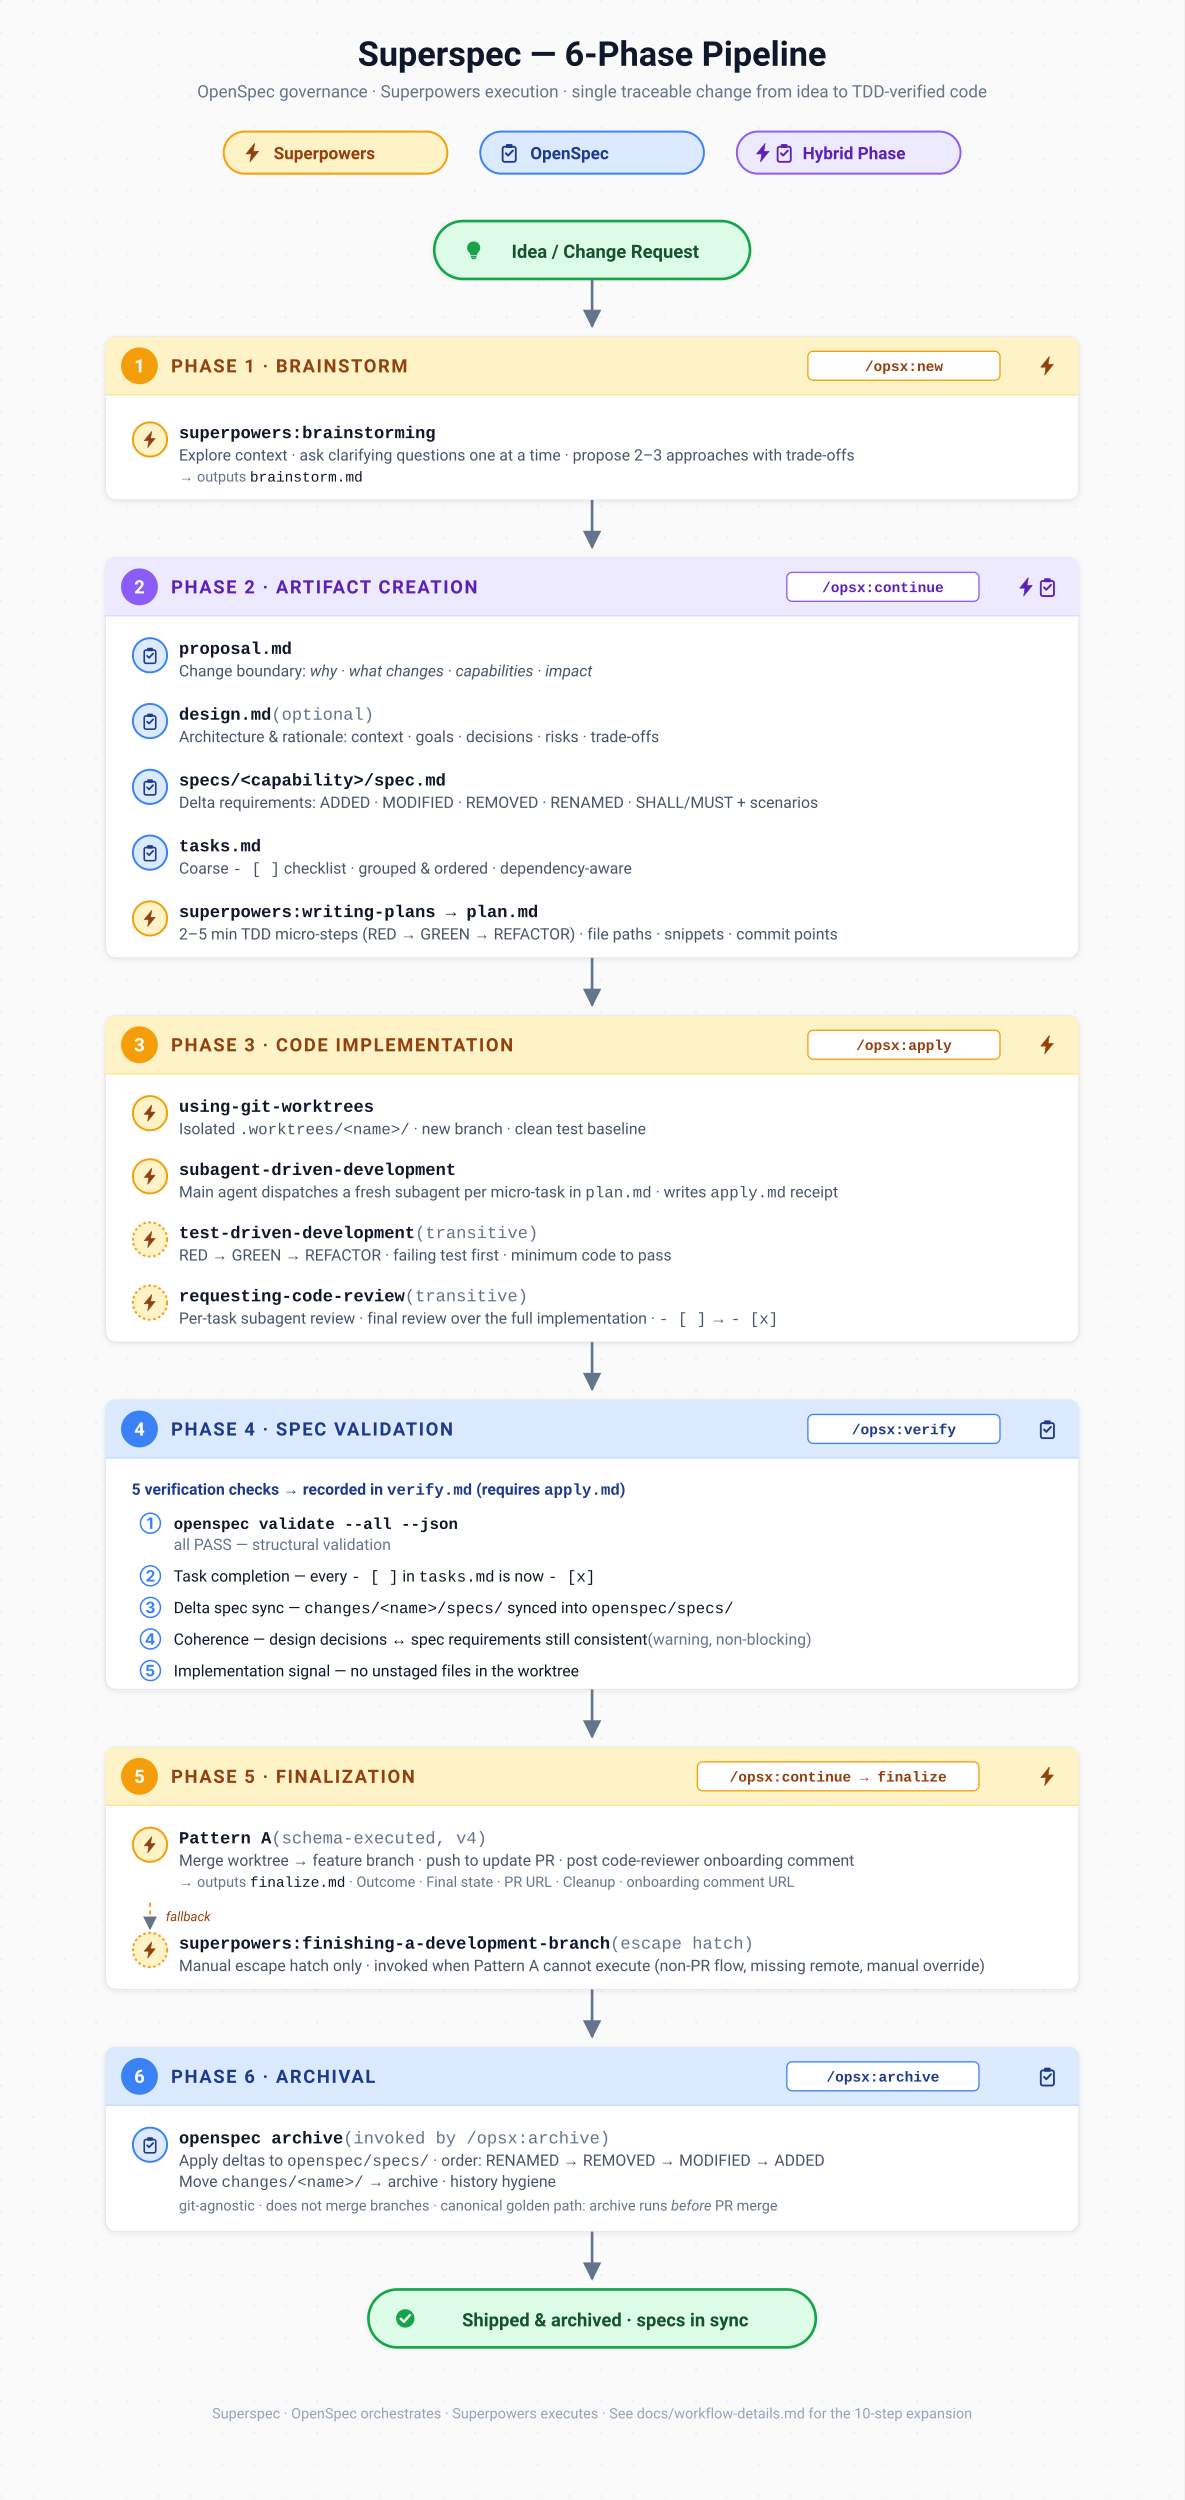
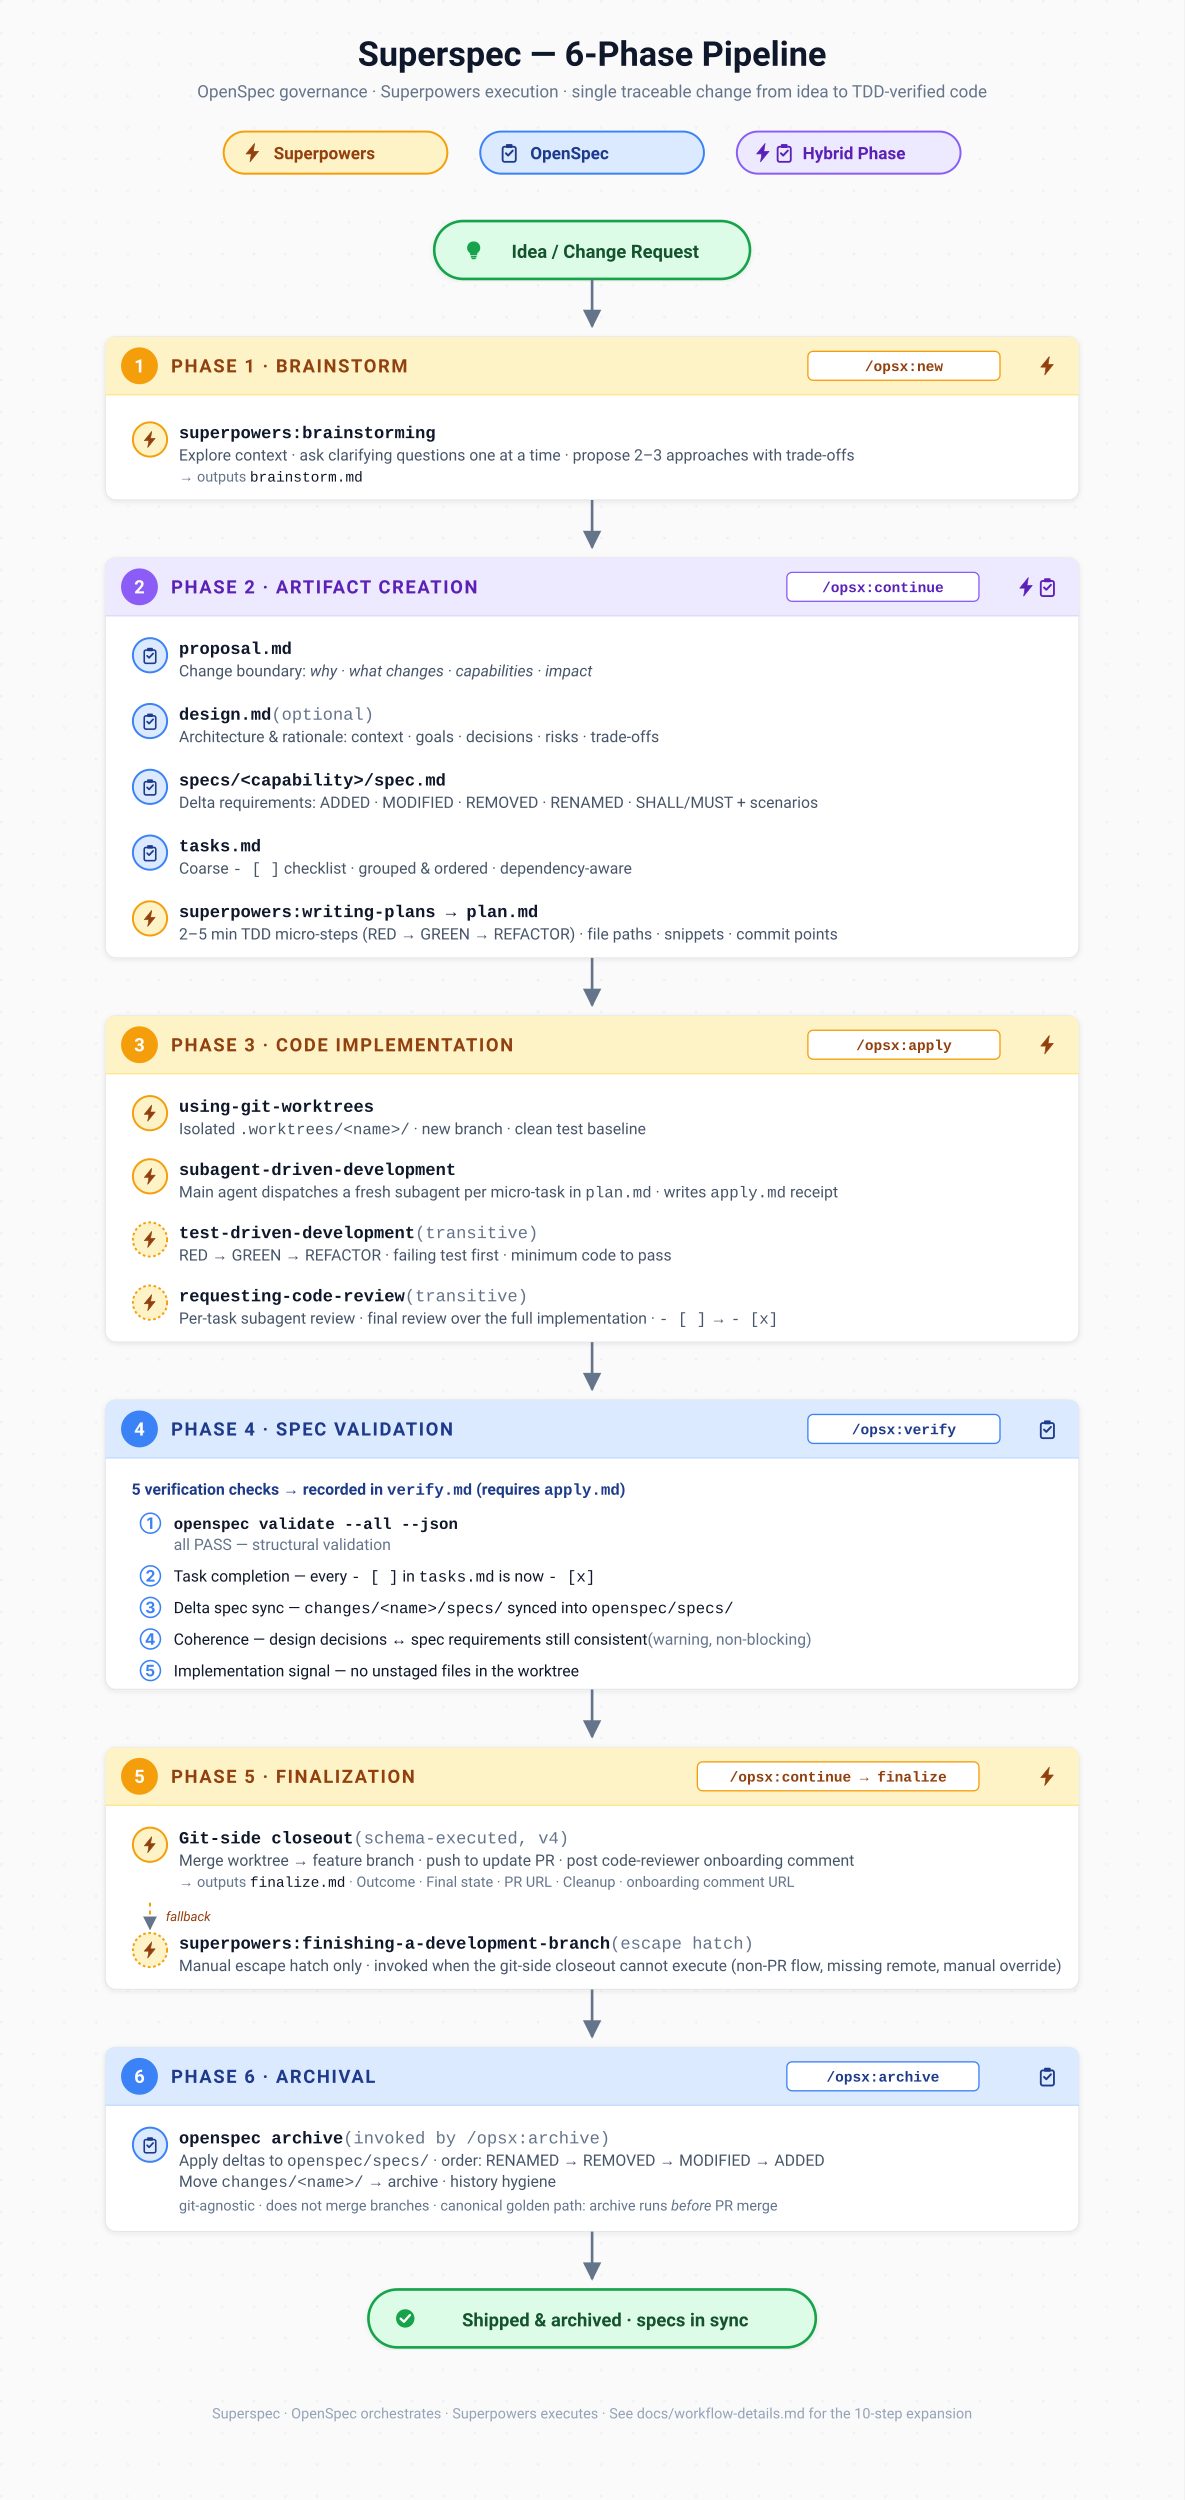
<svg xmlns="http://www.w3.org/2000/svg" viewBox="0 0 900 1900" font-family="-apple-system, BlinkMacSystemFont, 'Segoe UI', Roboto, 'Helvetica Neue', Arial, sans-serif">
  <defs>
    <symbol id="ic-bolt" viewBox="0 0 16 16">
      <path d="M 9.5 1 L 3 9 L 7 9 L 6 15 L 12.5 7 L 8.5 7 L 9.5 1 Z" fill="currentColor" stroke="currentColor" stroke-width="0.5" stroke-linejoin="round" />
    </symbol>
    <symbol id="ic-clipboard" viewBox="0 0 16 16">
      <rect x="3" y="3.5" width="10" height="11.5" rx="1.5" fill="none" stroke="currentColor" stroke-width="1.4" />
      <rect x="5.5" y="1.5" width="5" height="3" rx="0.6" fill="currentColor" />
      <path d="M 5.5 8.5 L 7.2 10.2 L 10.7 6.5" fill="none" stroke="currentColor" stroke-width="1.5" stroke-linecap="round" stroke-linejoin="round" />
    </symbol>
    <symbol id="ic-hybrid" viewBox="0 0 32 16">
      <use href="#ic-bolt" x="0" y="0" width="16" height="16" />
      <use href="#ic-clipboard" x="16" y="0" width="16" height="16" />
    </symbol>
    <symbol id="ic-bulb" viewBox="0 0 16 16">
      <path d="M 8 1.5 C 4.7 1.5 3 4 3 6.5 C 3 8.4 4.2 9.7 5.3 10.5 L 5.3 12 L 10.7 12 L 10.7 10.5 C 11.8 9.7 13 8.4 13 6.5 C 13 4 11.3 1.5 8 1.5 Z" fill="currentColor" />
      <rect x="5.8" y="12.5" width="4.4" height="1.3" rx="0.3" fill="currentColor" />
      <rect x="6.4" y="14" width="3.2" height="1" rx="0.3" fill="currentColor" />
    </symbol>
    <symbol id="ic-check" viewBox="0 0 16 16">
      <circle cx="8" cy="8" r="7" fill="currentColor" />
      <path d="M 4.5 8.2 L 7 10.5 L 11.5 5.5" fill="none" stroke="#ffffff" stroke-width="1.8" stroke-linecap="round" stroke-linejoin="round" />
    </symbol>
    <marker id="arrow" viewBox="0 0 10 10" refX="9" refY="5" markerWidth="7" markerHeight="7" orient="auto-start-reverse">
      <path d="M 0 0 L 10 5 L 0 10 z" fill="#64748b" />
    </marker>
    <filter id="cardShadow" x="-5%" y="-5%" width="110%" height="110%">
      <feDropShadow dx="0" dy="1" stdDeviation="2" flood-color="#0f172a" flood-opacity="0.08" />
    </filter>
    <pattern id="dots" width="24" height="24" patternUnits="userSpaceOnUse">
      <circle cx="1" cy="1" r="1" fill="#e2e8f0" />
    </pattern>
    <style type="text/css">
      .mono { font-family: ui-monospace, SFMono-Regular, Menlo, Monaco, "Cascadia Mono", "Roboto Mono", "Courier New", monospace; }
    </style>
  </defs>
  <rect width="900" height="1900" fill="#fafafa" />
  <rect width="900" height="1900" fill="url(#dots)" opacity="0.6" />
  <text x="450" y="50" text-anchor="middle" font-size="26" font-weight="700" fill="#0f172a">
    Superspec — 6-Phase Pipeline
  </text>
  <text x="450" y="74" text-anchor="middle" font-size="13" fill="#64748b">
    OpenSpec governance · Superpowers execution · single traceable change from idea to TDD-verified code
  </text>
  <g transform="translate(170, 100)">
    <rect x="0" y="0" width="170" height="32" rx="16" fill="#fef3c7" stroke="#f59e0b" stroke-width="1.5" />
    <g color="#92400e">
      <use href="#ic-bolt" x="14" y="8" width="16" height="16" />
    </g>
    <text x="38" y="21" font-size="13" font-weight="600" fill="#92400e">Superpowers</text>
    <rect x="195" y="0" width="170" height="32" rx="16" fill="#dbeafe" stroke="#3b82f6" stroke-width="1.5" />
    <g color="#1e3a8a">
      <use href="#ic-clipboard" x="209" y="8" width="16" height="16" />
    </g>
    <text x="233" y="21" font-size="13" font-weight="600" fill="#1e3a8a">OpenSpec</text>
    <rect x="390" y="0" width="170" height="32" rx="16" fill="#ede9fe" stroke="#8b5cf6" stroke-width="1.5" />
    <g color="#5b21b6">
      <use href="#ic-hybrid" x="402" y="8" width="32" height="16" />
    </g>
    <text x="440" y="21" font-size="13" font-weight="600" fill="#5b21b6">Hybrid Phase</text>
  </g>
  <g transform="translate(330, 168)">
    <rect x="0" y="0" width="240" height="44" rx="22" fill="#dcfce7" stroke="#16a34a" stroke-width="2" filter="url(#cardShadow)" />
    <g color="#16a34a">
      <use href="#ic-bulb" x="22" y="14" width="16" height="16" />
    </g>
    <text x="130" y="28" text-anchor="middle" font-size="14" font-weight="600" fill="#14532d">
      Idea / Change Request
    </text>
  </g>
  <line x1="450" y1="212" x2="450" y2="248" stroke="#64748b" stroke-width="2" marker-end="url(#arrow)" />
  <g transform="translate(80, 256)">
    <rect x="0" y="0" width="740" height="124" rx="8" fill="#ffffff" stroke="#e5e7eb" stroke-width="1" filter="url(#cardShadow)" />
    <path d="M 0 8 L 0 44 L 740 44 L 740 8 Q 740 0 732 0 L 8 0 Q 0 0 0 8 Z" fill="#fef3c7" />
    <circle cx="26" cy="22" r="14" fill="#f59e0b" />
    <text x="26" y="27" text-anchor="middle" font-size="14" font-weight="700" fill="#ffffff">1</text>
    <text x="50" y="27" font-size="14" font-weight="700" fill="#92400e" letter-spacing="1.2">PHASE 1 · BRAINSTORM</text>
    <rect x="534" y="11" width="146" height="22" rx="4" fill="#ffffff" stroke="#f59e0b" stroke-width="1" />
    <text x="607" y="26" text-anchor="middle" class="mono" font-size="11" font-weight="600" fill="#92400e">/opsx:new</text>
    <g color="#92400e">
      <use href="#ic-bolt" x="708" y="14" width="16" height="16" />
    </g>
    <line x1="0" y1="44" x2="740" y2="44" stroke="#fde68a" stroke-width="1" />
    <g transform="translate(20, 64)">
      <circle cx="14" cy="14" r="13" fill="#fef3c7" stroke="#f59e0b" stroke-width="1.5" />
      <g color="#92400e">
        <use href="#ic-bolt" x="7" y="7" width="14" height="14" />
      </g>
      <text x="36" y="13" class="mono" font-size="13" font-weight="600" fill="#0f172a">superpowers:brainstorming</text>
      <text x="36" y="30" font-size="12" fill="#475569">Explore context · ask clarifying questions one at a time · propose 2–3 approaches with trade-offs</text>
      <text x="36" y="46" font-size="11" fill="#64748b">→ outputs <tspan class="mono" fill="#0f172a">brainstorm.md</tspan>
      </text>
    </g>
  </g>
  <line x1="450" y1="380" x2="450" y2="416" stroke="#64748b" stroke-width="2" marker-end="url(#arrow)" />
  <g transform="translate(80, 424)">
    <rect x="0" y="0" width="740" height="304" rx="8" fill="#ffffff" stroke="#e5e7eb" stroke-width="1" filter="url(#cardShadow)" />
    <path d="M 0 8 L 0 44 L 740 44 L 740 8 Q 740 0 732 0 L 8 0 Q 0 0 0 8 Z" fill="#ede9fe" />
    <circle cx="26" cy="22" r="14" fill="#8b5cf6" />
    <text x="26" y="27" text-anchor="middle" font-size="14" font-weight="700" fill="#ffffff">2</text>
    <text x="50" y="27" font-size="14" font-weight="700" fill="#5b21b6" letter-spacing="1.2">PHASE 2 · ARTIFACT CREATION</text>
    <rect x="518" y="11" width="146" height="22" rx="4" fill="#ffffff" stroke="#8b5cf6" stroke-width="1" />
    <text x="591" y="26" text-anchor="middle" class="mono" font-size="11" font-weight="600" fill="#5b21b6">/opsx:continue</text>
    <g color="#5b21b6">
      <use href="#ic-hybrid" x="692" y="14" width="32" height="16" />
    </g>
    <line x1="0" y1="44" x2="740" y2="44" stroke="#ddd6fe" stroke-width="1" />
    <g transform="translate(20, 60)">
      <circle cx="14" cy="14" r="13" fill="#dbeafe" stroke="#3b82f6" stroke-width="1.5" />
      <g color="#1e3a8a">
        <use href="#ic-clipboard" x="7" y="7" width="14" height="14" />
      </g>
      <text x="36" y="13" class="mono" font-size="13" font-weight="600" fill="#0f172a">proposal.md</text>
      <text x="36" y="30" font-size="12" fill="#475569">Change boundary: <tspan font-style="italic">why · what changes · capabilities · impact</tspan>
      </text>
    </g>
    <g transform="translate(20, 110)">
      <circle cx="14" cy="14" r="13" fill="#dbeafe" stroke="#3b82f6" stroke-width="1.5" />
      <g color="#1e3a8a">
        <use href="#ic-clipboard" x="7" y="7" width="14" height="14" />
      </g>
      <text x="36" y="13" class="mono" font-size="13" font-weight="600" fill="#0f172a">design.md<tspan class="mono" font-weight="400" fill="#64748b">  (optional)</tspan>
      </text>
      <text x="36" y="30" font-size="12" fill="#475569">Architecture &amp; rationale: context · goals · decisions · risks · trade-offs</text>
    </g>
    <g transform="translate(20, 160)">
      <circle cx="14" cy="14" r="13" fill="#dbeafe" stroke="#3b82f6" stroke-width="1.5" />
      <g color="#1e3a8a">
        <use href="#ic-clipboard" x="7" y="7" width="14" height="14" />
      </g>
      <text x="36" y="13" class="mono" font-size="13" font-weight="600" fill="#0f172a">specs/&lt;capability&gt;/spec.md</text>
      <text x="36" y="30" font-size="12" fill="#475569">Delta requirements: ADDED · MODIFIED · REMOVED · RENAMED · SHALL/MUST + scenarios</text>
    </g>
    <g transform="translate(20, 210)">
      <circle cx="14" cy="14" r="13" fill="#dbeafe" stroke="#3b82f6" stroke-width="1.5" />
      <g color="#1e3a8a">
        <use href="#ic-clipboard" x="7" y="7" width="14" height="14" />
      </g>
      <text x="36" y="13" class="mono" font-size="13" font-weight="600" fill="#0f172a">tasks.md</text>
      <text x="36" y="30" font-size="12" fill="#475569">Coarse <tspan class="mono">- [ ]</tspan> checklist · grouped &amp; ordered · dependency-aware</text>
    </g>
    <g transform="translate(20, 260)">
      <circle cx="14" cy="14" r="13" fill="#fef3c7" stroke="#f59e0b" stroke-width="1.5" />
      <g color="#92400e">
        <use href="#ic-bolt" x="7" y="7" width="14" height="14" />
      </g>
      <text x="36" y="13" class="mono" font-size="13" font-weight="600" fill="#0f172a">superpowers:writing-plans → plan.md</text>
      <text x="36" y="30" font-size="12" fill="#475569">2–5 min TDD micro-steps (RED → GREEN → REFACTOR) · file paths · snippets · commit points</text>
    </g>
  </g>
  <line x1="450" y1="728" x2="450" y2="764" stroke="#64748b" stroke-width="2" marker-end="url(#arrow)" />
  <g transform="translate(80, 772)">
    <rect x="0" y="0" width="740" height="248" rx="8" fill="#ffffff" stroke="#e5e7eb" stroke-width="1" filter="url(#cardShadow)" />
    <path d="M 0 8 L 0 44 L 740 44 L 740 8 Q 740 0 732 0 L 8 0 Q 0 0 0 8 Z" fill="#fef3c7" />
    <circle cx="26" cy="22" r="14" fill="#f59e0b" />
    <text x="26" y="27" text-anchor="middle" font-size="14" font-weight="700" fill="#ffffff">3</text>
    <text x="50" y="27" font-size="14" font-weight="700" fill="#92400e" letter-spacing="1.2">PHASE 3 · CODE IMPLEMENTATION</text>
    <rect x="534" y="11" width="146" height="22" rx="4" fill="#ffffff" stroke="#f59e0b" stroke-width="1" />
    <text x="607" y="26" text-anchor="middle" class="mono" font-size="11" font-weight="600" fill="#92400e">/opsx:apply</text>
    <g color="#92400e">
      <use href="#ic-bolt" x="708" y="14" width="16" height="16" />
    </g>
    <line x1="0" y1="44" x2="740" y2="44" stroke="#fde68a" stroke-width="1" />
    <g transform="translate(20, 60)">
      <circle cx="14" cy="14" r="13" fill="#fef3c7" stroke="#f59e0b" stroke-width="1.5" />
      <g color="#92400e">
        <use href="#ic-bolt" x="7" y="7" width="14" height="14" />
      </g>
      <text x="36" y="13" class="mono" font-size="13" font-weight="600" fill="#0f172a">using-git-worktrees</text>
      <text x="36" y="30" font-size="12" fill="#475569">Isolated <tspan class="mono">.worktrees/&lt;name&gt;/</tspan> · new branch · clean test baseline</text>
    </g>
    <g transform="translate(20, 108)">
      <circle cx="14" cy="14" r="13" fill="#fef3c7" stroke="#f59e0b" stroke-width="1.5" />
      <g color="#92400e">
        <use href="#ic-bolt" x="7" y="7" width="14" height="14" />
      </g>
      <text x="36" y="13" class="mono" font-size="13" font-weight="600" fill="#0f172a">subagent-driven-development</text>
      <text x="36" y="30" font-size="12" fill="#475569">Main agent dispatches a fresh subagent per micro-task in <tspan class="mono">plan.md</tspan> · writes <tspan class="mono">apply.md</tspan> receipt</text>
    </g>
    <g transform="translate(20, 156)">
      <circle cx="14" cy="14" r="13" fill="#fef3c7" stroke="#f59e0b" stroke-width="1.5" stroke-dasharray="2,2" />
      <g color="#92400e">
        <use href="#ic-bolt" x="7" y="7" width="14" height="14" />
      </g>
      <text x="36" y="13" class="mono" font-size="13" font-weight="600" fill="#0f172a">test-driven-development<tspan font-weight="400" fill="#64748b" class="mono">  (transitive)</tspan>
      </text>
      <text x="36" y="30" font-size="12" fill="#475569">RED → GREEN → REFACTOR · failing test first · minimum code to pass</text>
    </g>
    <g transform="translate(20, 204)">
      <circle cx="14" cy="14" r="13" fill="#fef3c7" stroke="#f59e0b" stroke-width="1.5" stroke-dasharray="2,2" />
      <g color="#92400e">
        <use href="#ic-bolt" x="7" y="7" width="14" height="14" />
      </g>
      <text x="36" y="13" class="mono" font-size="13" font-weight="600" fill="#0f172a">requesting-code-review<tspan font-weight="400" fill="#64748b" class="mono">  (transitive)</tspan>
      </text>
      <text x="36" y="30" font-size="12" fill="#475569">Per-task subagent review · final review over the full implementation · <tspan class="mono">- [ ]</tspan> → <tspan class="mono">- [x]</tspan>
      </text>
    </g>
  </g>
  <line x1="450" y1="1020" x2="450" y2="1056" stroke="#64748b" stroke-width="2" marker-end="url(#arrow)" />
  <g transform="translate(80, 1064)">
    <rect x="0" y="0" width="740" height="220" rx="8" fill="#ffffff" stroke="#e5e7eb" stroke-width="1" filter="url(#cardShadow)" />
    <path d="M 0 8 L 0 44 L 740 44 L 740 8 Q 740 0 732 0 L 8 0 Q 0 0 0 8 Z" fill="#dbeafe" />
    <circle cx="26" cy="22" r="14" fill="#3b82f6" />
    <text x="26" y="27" text-anchor="middle" font-size="14" font-weight="700" fill="#ffffff">4</text>
    <text x="50" y="27" font-size="14" font-weight="700" fill="#1e3a8a" letter-spacing="1.2">PHASE 4 · SPEC VALIDATION</text>
    <rect x="534" y="11" width="146" height="22" rx="4" fill="#ffffff" stroke="#3b82f6" stroke-width="1" />
    <text x="607" y="26" text-anchor="middle" class="mono" font-size="11" font-weight="600" fill="#1e3a8a">/opsx:verify</text>
    <g color="#1e3a8a">
      <use href="#ic-clipboard" x="708" y="14" width="16" height="16" />
    </g>
    <line x1="0" y1="44" x2="740" y2="44" stroke="#bfdbfe" stroke-width="1" />
    <g transform="translate(20, 60)">
      <text x="0" y="12" font-size="12" font-weight="600" fill="#1e3a8a">5 verification checks → recorded in <tspan class="mono">verify.md</tspan> (requires <tspan class="mono">apply.md</tspan>)</text>
      <g font-size="12" fill="#0f172a">
        <text x="6" y="38" fill="#3b82f6" font-weight="700">①</text>
        <text x="32" y="38" class="mono" font-weight="600">openspec validate --all --json</text>
        <text x="32" y="54" fill="#64748b">all PASS — structural validation</text>
        <text x="6" y="78" fill="#3b82f6" font-weight="700">②</text>
        <text x="32" y="78">Task completion — every <tspan class="mono">- [ ]</tspan> in <tspan class="mono">tasks.md</tspan> is now <tspan class="mono">- [x]</tspan>
        </text>
        <text x="6" y="102" fill="#3b82f6" font-weight="700">③</text>
        <text x="32" y="102">Delta spec sync — <tspan class="mono">changes/&lt;name&gt;/specs/</tspan> synced into <tspan class="mono">openspec/specs/</tspan>
        </text>
        <text x="6" y="126" fill="#3b82f6" font-weight="700">④</text>
        <text x="32" y="126">Coherence — design decisions ↔ spec requirements still consistent<tspan fill="#64748b">  (warning, non-blocking)</tspan>
        </text>
        <text x="6" y="150" fill="#3b82f6" font-weight="700">⑤</text>
        <text x="32" y="150">Implementation signal — no unstaged files in the worktree</text>
      </g>
    </g>
  </g>
  <line x1="450" y1="1284" x2="450" y2="1320" stroke="#64748b" stroke-width="2" marker-end="url(#arrow)" />
  <g transform="translate(80, 1328)">
    <rect x="0" y="0" width="740" height="184" rx="8" fill="#ffffff" stroke="#e5e7eb" stroke-width="1" filter="url(#cardShadow)" />
    <path d="M 0 8 L 0 44 L 740 44 L 740 8 Q 740 0 732 0 L 8 0 Q 0 0 0 8 Z" fill="#fef3c7" />
    <circle cx="26" cy="22" r="14" fill="#f59e0b" />
    <text x="26" y="27" text-anchor="middle" font-size="14" font-weight="700" fill="#ffffff">5</text>
    <text x="50" y="27" font-size="14" font-weight="700" fill="#92400e" letter-spacing="1.2">PHASE 5 · FINALIZATION</text>
    <rect x="450" y="11" width="214" height="22" rx="4" fill="#ffffff" stroke="#f59e0b" stroke-width="1" />
    <text x="557" y="26" text-anchor="middle" class="mono" font-size="11" font-weight="600" fill="#92400e">/opsx:continue → finalize</text>
    <g color="#92400e">
      <use href="#ic-bolt" x="708" y="14" width="16" height="16" />
    </g>
    <line x1="0" y1="44" x2="740" y2="44" stroke="#fde68a" stroke-width="1" />
    <g transform="translate(20, 60)">
      <circle cx="14" cy="14" r="13" fill="#fef3c7" stroke="#f59e0b" stroke-width="1.5" />
      <g color="#92400e">
        <use href="#ic-bolt" x="7" y="7" width="14" height="14" />
      </g>
-       <text x="36" y="13" class="mono" font-size="13" font-weight="600" fill="#0f172a">Pattern A<tspan font-weight="400" fill="#64748b" class="mono">  (schema-executed, v4)</tspan>
+       <text x="36" y="13" class="mono" font-size="13" font-weight="600" fill="#0f172a">Git-side closeout<tspan font-weight="400" fill="#64748b" class="mono">  (schema-executed, v4)</tspan>
      </text>
      <text x="36" y="30" font-size="12" fill="#475569">Merge worktree → feature branch · push to update PR · post code-reviewer onboarding comment</text>
      <text x="36" y="46" font-size="11" fill="#64748b">→ outputs <tspan class="mono" fill="#0f172a">finalize.md</tspan> · Outcome · Final state · PR URL · Cleanup · onboarding comment URL</text>
    </g>
    <line x1="34" y1="118" x2="34" y2="138" stroke="#f59e0b" stroke-width="1.5" stroke-dasharray="3,3" marker-end="url(#arrow)" />
    <text x="46" y="132" font-size="10" font-style="italic" fill="#92400e">fallback</text>
    <g transform="translate(20, 140)">
      <circle cx="14" cy="14" r="13" fill="#fef3c7" stroke="#f59e0b" stroke-width="1.5" stroke-dasharray="2,2" />
      <g color="#92400e">
        <use href="#ic-bolt" x="7" y="7" width="14" height="14" />
      </g>
      <text x="36" y="13" class="mono" font-size="13" font-weight="600" fill="#0f172a">superpowers:finishing-a-development-branch<tspan font-weight="400" fill="#64748b" class="mono">  (escape hatch)</tspan>
      </text>
-       <text x="36" y="30" font-size="12" fill="#475569">Manual escape hatch only · invoked when Pattern A cannot execute (non-PR flow, missing remote, manual override)</text>
+       <text x="36" y="30" font-size="12" fill="#475569">Manual escape hatch only · invoked when the git-side closeout cannot execute (non-PR flow, missing remote, manual override)</text>
    </g>
  </g>
  <line x1="450" y1="1512" x2="450" y2="1548" stroke="#64748b" stroke-width="2" marker-end="url(#arrow)" />
  <g transform="translate(80, 1556)">
    <rect x="0" y="0" width="740" height="140" rx="8" fill="#ffffff" stroke="#e5e7eb" stroke-width="1" filter="url(#cardShadow)" />
    <path d="M 0 8 L 0 44 L 740 44 L 740 8 Q 740 0 732 0 L 8 0 Q 0 0 0 8 Z" fill="#dbeafe" />
    <circle cx="26" cy="22" r="14" fill="#3b82f6" />
    <text x="26" y="27" text-anchor="middle" font-size="14" font-weight="700" fill="#ffffff">6</text>
    <text x="50" y="27" font-size="14" font-weight="700" fill="#1e3a8a" letter-spacing="1.2">PHASE 6 · ARCHIVAL</text>
    <rect x="518" y="11" width="146" height="22" rx="4" fill="#ffffff" stroke="#3b82f6" stroke-width="1" />
    <text x="591" y="26" text-anchor="middle" class="mono" font-size="11" font-weight="600" fill="#1e3a8a">/opsx:archive</text>
    <g color="#1e3a8a">
      <use href="#ic-clipboard" x="708" y="14" width="16" height="16" />
    </g>
    <line x1="0" y1="44" x2="740" y2="44" stroke="#bfdbfe" stroke-width="1" />
    <g transform="translate(20, 60)">
      <circle cx="14" cy="14" r="13" fill="#dbeafe" stroke="#3b82f6" stroke-width="1.5" />
      <g color="#1e3a8a">
        <use href="#ic-clipboard" x="7" y="7" width="14" height="14" />
      </g>
      <text x="36" y="13" class="mono" font-size="13" font-weight="600" fill="#0f172a">openspec archive<tspan font-weight="400" fill="#64748b" class="mono">  (invoked by /opsx:archive)</tspan>
      </text>
      <text x="36" y="30" font-size="12" fill="#475569">Apply deltas to <tspan class="mono">openspec/specs/</tspan> · order: RENAMED → REMOVED → MODIFIED → ADDED</text>
      <text x="36" y="46" font-size="12" fill="#475569">Move <tspan class="mono">changes/&lt;name&gt;/</tspan> → archive · history hygiene</text>
      <text x="36" y="64" font-size="11" fill="#64748b">git-agnostic · does not merge branches · canonical golden path: archive runs <tspan font-style="italic">before</tspan> PR merge</text>
    </g>
  </g>
  <line x1="450" y1="1696" x2="450" y2="1732" stroke="#64748b" stroke-width="2" marker-end="url(#arrow)" />
  <g transform="translate(280, 1740)">
    <rect x="0" y="0" width="340" height="44" rx="22" fill="#dcfce7" stroke="#16a34a" stroke-width="2" filter="url(#cardShadow)" />
    <g color="#16a34a">
      <use href="#ic-check" x="20" y="14" width="16" height="16" />
    </g>
    <text x="180" y="28" text-anchor="middle" font-size="14" font-weight="600" fill="#14532d">
      Shipped &amp; archived · specs in sync
    </text>
  </g>
  <text x="450" y="1838" text-anchor="middle" font-size="11" fill="#94a3b8">
    Superspec · OpenSpec orchestrates · Superpowers executes · See docs/workflow-details.md for the 10-step expansion
  </text>
</svg>
